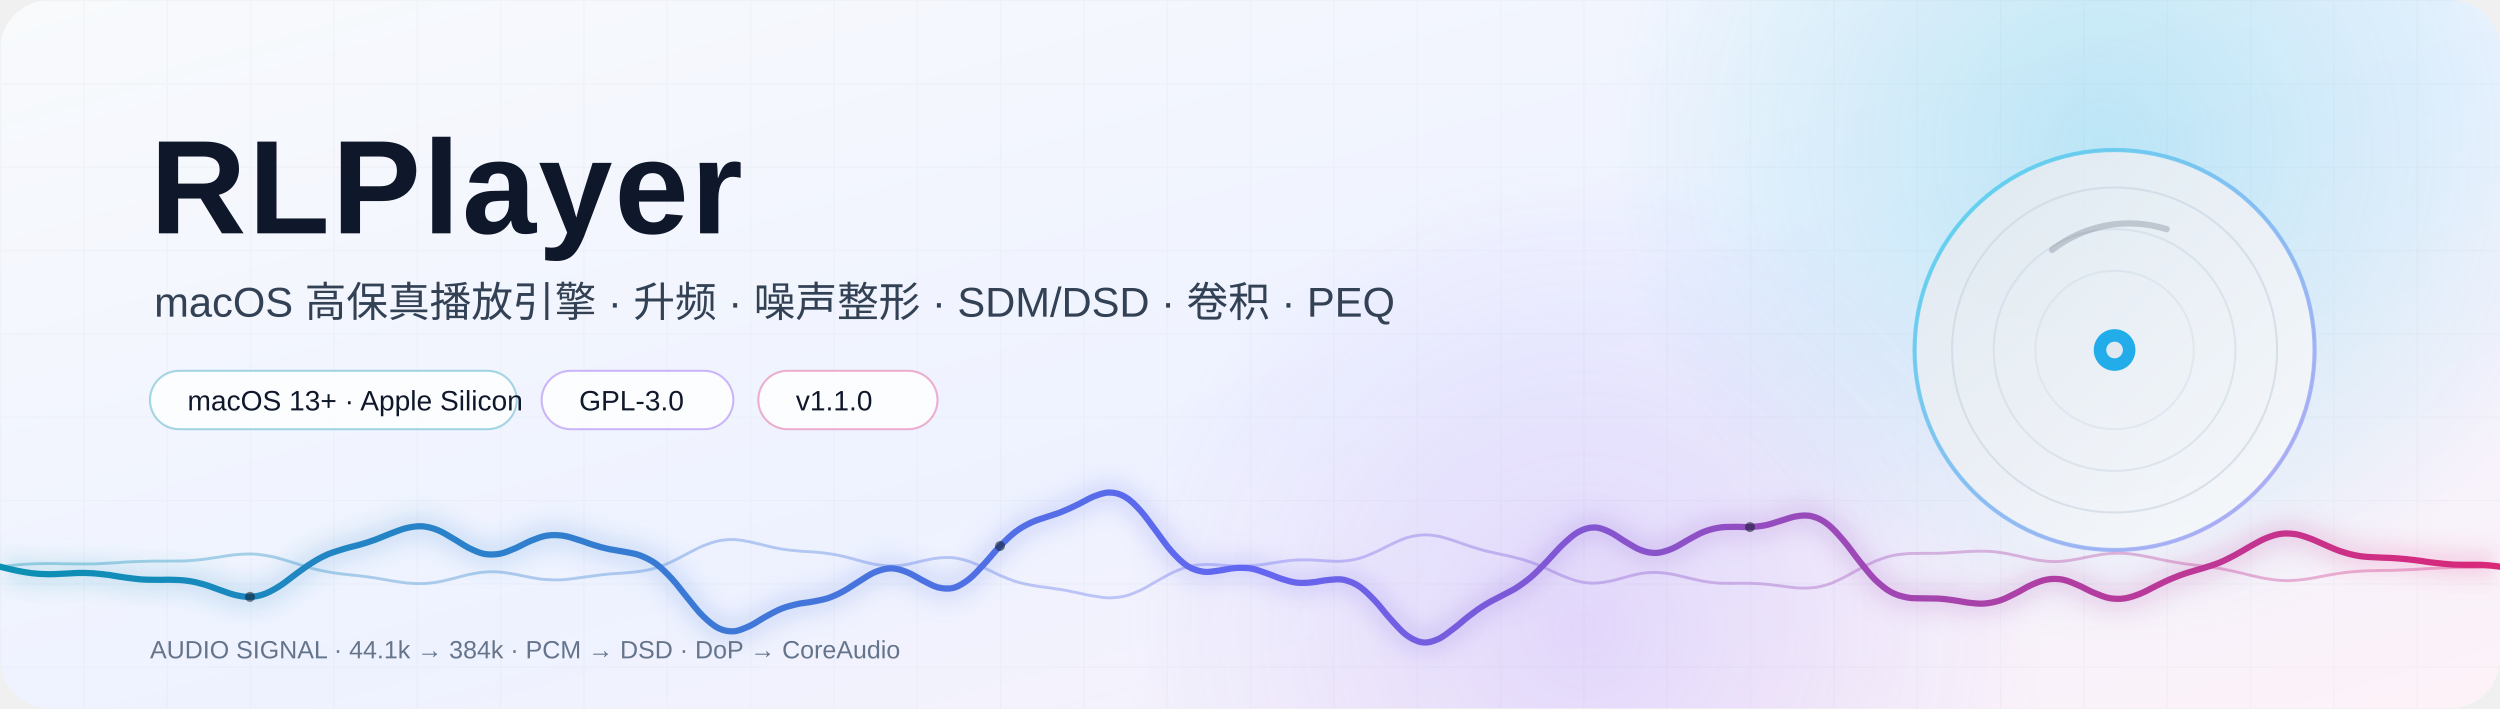
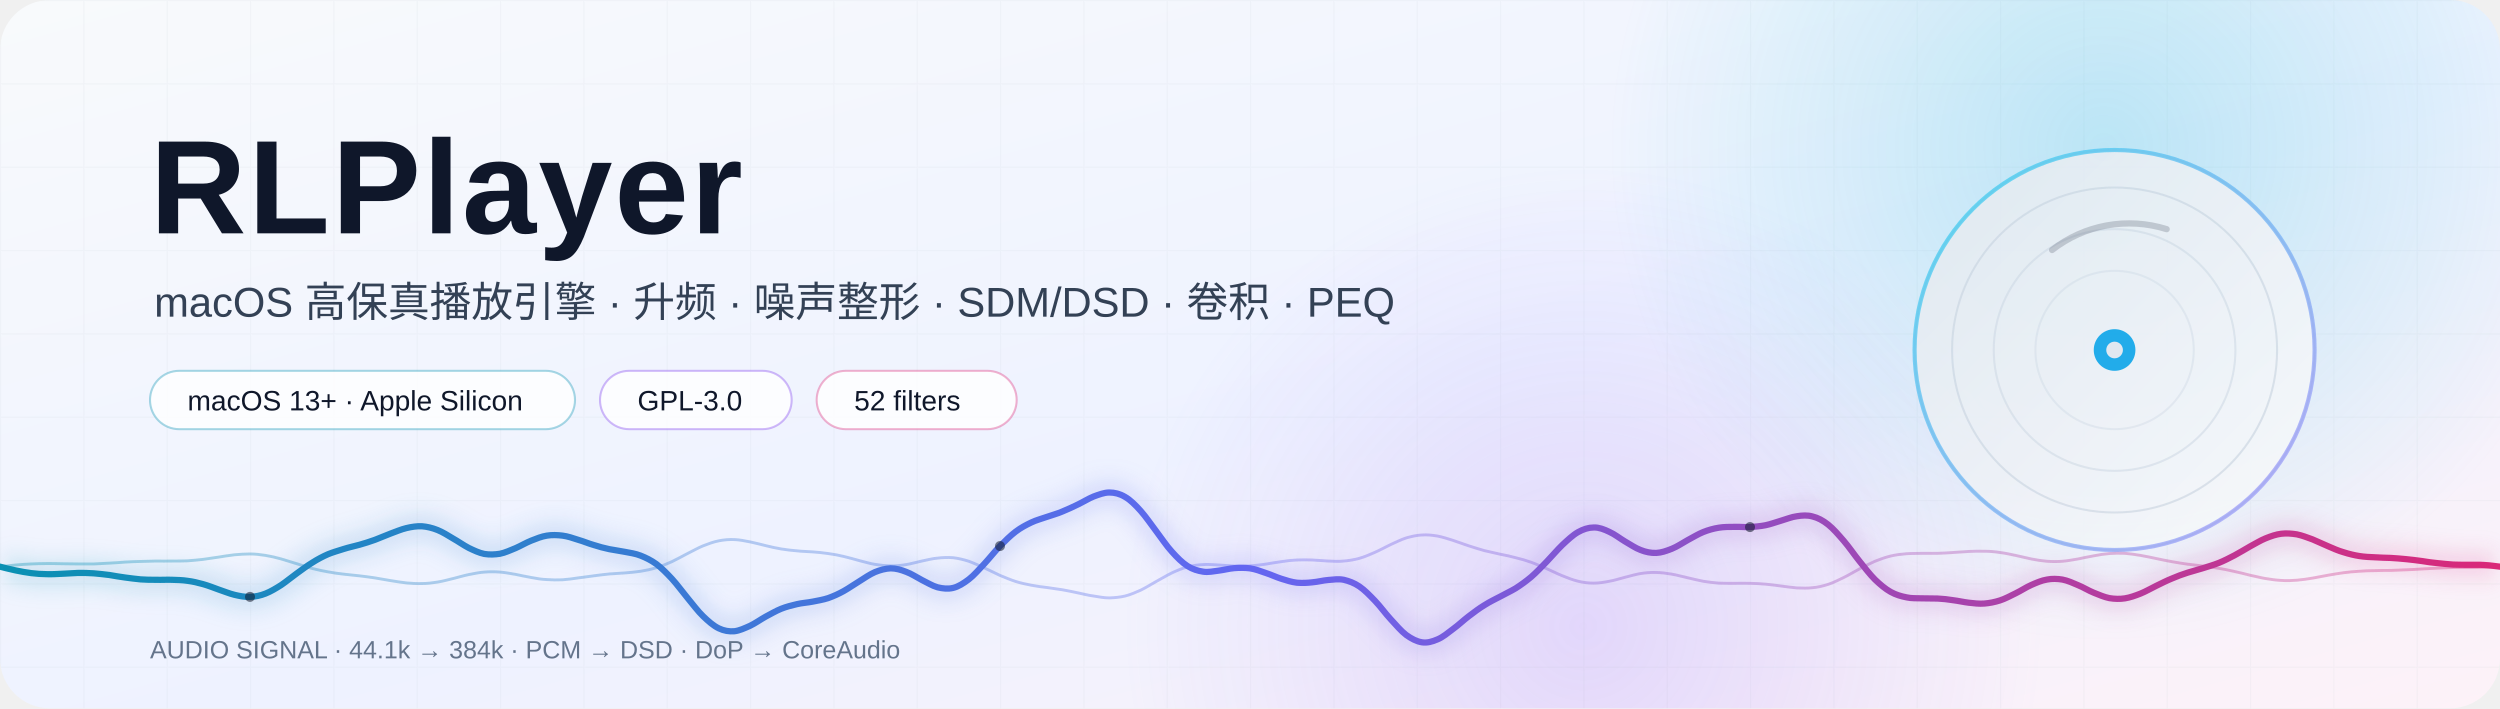
<svg xmlns="http://www.w3.org/2000/svg" width="1200" height="340" viewBox="0 0 1200 340" role="img" aria-labelledby="t d">
  <defs>
    <linearGradient id="bg" x1="0" y1="0" x2="1" y2="1">
      <stop offset="0" stop-color="#f8fafc" />
      <stop offset="0.55" stop-color="#eef2ff" />
      <stop offset="1" stop-color="#fdf2f8" />
    </linearGradient>
    <radialGradient id="glowA" cx="0.5" cy="0.5" r="0.5">
      <stop offset="0" stop-color="#06b6d4" stop-opacity="0.22" />
      <stop offset="1" stop-color="#06b6d4" stop-opacity="0" />
    </radialGradient>
    <radialGradient id="glowB" cx="0.5" cy="0.5" r="0.5">
      <stop offset="0" stop-color="#8b5cf6" stop-opacity="0.18" />
      <stop offset="1" stop-color="#8b5cf6" stop-opacity="0" />
    </radialGradient>
    <linearGradient id="wave" x1="0" y1="0" x2="1" y2="0">
      <stop offset="0" stop-color="#0891b2" />
      <stop offset="0.5" stop-color="#6366f1" />
      <stop offset="1" stop-color="#db2777" />
    </linearGradient>
    <linearGradient id="disc" x1="0" y1="0" x2="1" y2="1">
      <stop offset="0" stop-color="#e2e8f0" />
      <stop offset="1" stop-color="#f8fafc" />
    </linearGradient>
    <linearGradient id="ring" x1="0" y1="0" x2="1" y2="1">
      <stop offset="0" stop-color="#22d3ee" />
      <stop offset="1" stop-color="#a78bfa" />
    </linearGradient>
    <filter id="soft" x="-20%" y="-80%" width="140%" height="260%">
      <feGaussianBlur stdDeviation="6" />
    </filter>
    <pattern id="grid" width="40" height="40" patternUnits="userSpaceOnUse">
      <path d="M 40 0 L 0 0 0 40" fill="none" stroke="#94a3b8" stroke-opacity="0.07" stroke-width="1" />
    </pattern>
    <clipPath id="round">
      <rect x="0" y="0" width="1200" height="340" rx="24" />
    </clipPath>
  </defs>
  <g clip-path="url(#round)">
    <rect width="1200" height="340" fill="url(#bg)" />
    <rect width="1200" height="340" fill="url(#grid)" />
    <circle cx="1010" cy="70" r="240" fill="url(#glowA)" />
    <circle cx="760" cy="300" r="220" fill="url(#glowB)" />
    <g opacity="0.9">
      <circle cx="1015" cy="168" r="96" fill="url(#disc)" stroke="#cbd5e1" stroke-width="1" />
      <circle cx="1015" cy="168" r="96" fill="none" stroke="url(#ring)" stroke-width="2" opacity="0.75" />
      <circle cx="1015" cy="168" r="78" fill="none" stroke="#cbd5e1" stroke-width="1" opacity="0.7" />
      <circle cx="1015" cy="168" r="58" fill="none" stroke="#cbd5e1" stroke-width="1" opacity="0.55" />
      <circle cx="1015" cy="168" r="38" fill="none" stroke="#cbd5e1" stroke-width="1" opacity="0.4" />
      <circle cx="1015" cy="168" r="10" fill="#0ea5e9" />
      <circle cx="1015" cy="168" r="4" fill="#e2e8f0" />
      <path d="M 985 120 A 60 60 0 0 1 1040 110" fill="none" stroke="#0f172a" stroke-opacity="0.2" stroke-width="3" stroke-linecap="round" />
    </g>
    <text x="72" y="112" font-family="-apple-system, BlinkMacSystemFont, 'SF Pro Display', 'Helvetica Neue', Arial, sans-serif" font-size="64" font-weight="700" fill="#0f172a" letter-spacing="1">RLPlayer</text>
    <text x="74" y="152" font-family="-apple-system, BlinkMacSystemFont, 'PingFang SC', 'Hiragino Sans GB', Arial, sans-serif" font-size="20" fill="#334155">macOS 高保真播放引擎 · 升频 · 噪声整形 · SDM/DSD · 卷积 · PEQ</text>
    <g font-family="-apple-system, BlinkMacSystemFont, 'PingFang SC', Arial, sans-serif" font-size="13.5" fill="#0f172a">
-       <rect x="72" y="178" rx="14" width="176" height="28" fill="#ffffff" fill-opacity="0.8" stroke="#0891b2" stroke-opacity="0.35" />
+       <rect x="72" y="178" rx="14" width="204" height="28" fill="#ffffff" fill-opacity="0.8" stroke="#0891b2" stroke-opacity="0.35" />
      <text x="90" y="197">macOS 13+ · Apple Silicon</text>
-       <rect x="260" y="178" rx="14" width="92" height="28" fill="#ffffff" fill-opacity="0.8" stroke="#7c3aed" stroke-opacity="0.35" />
-       <text x="278" y="197">GPL-3.0</text>
-       <rect x="364" y="178" rx="14" width="86" height="28" fill="#ffffff" fill-opacity="0.8" stroke="#db2777" stroke-opacity="0.35" />
-       <text x="382" y="197">v1.1.0</text>
+       <rect x="288" y="178" rx="14" width="92" height="28" fill="#ffffff" fill-opacity="0.8" stroke="#7c3aed" stroke-opacity="0.35" />
+       <text x="306" y="197">GPL-3.0</text>
+       <rect x="392" y="178" rx="14" width="96" height="28" fill="#ffffff" fill-opacity="0.8" stroke="#db2777" stroke-opacity="0.35" />
+       <text x="410" y="197">52 filters</text>
    </g>
    <g opacity="0.35">
      <path d="M 0.0 272.0 C 1.2 271.9, 5.0 271.5, 7.5 271.2 C 10.0 271.0, 12.5 270.8, 15.0 270.7 C 17.5 270.6, 20.0 270.5, 22.5 270.5 C 25.0 270.5, 27.5 270.5, 30.0 270.6 C 32.5 270.6, 35.0 270.7, 37.5 270.7 C 40.0 270.7, 42.5 270.7, 45.0 270.7 C 47.5 270.6, 50.0 270.4, 52.5 270.3 C 55.0 270.2, 57.5 270.0, 60.0 269.8 C 62.5 269.7, 65.0 269.5, 67.5 269.5 C 70.0 269.4, 72.5 269.4, 75.0 269.3 C 77.5 269.3, 80.0 269.4, 82.5 269.3 C 85.0 269.3, 87.5 269.3, 90.0 269.2 C 92.5 269.0, 95.0 268.8, 97.5 268.5 C 100.0 268.2, 102.5 267.7, 105.0 267.4 C 107.5 267.0, 110.0 266.6, 112.5 266.3 C 115.0 266.1, 117.5 265.9, 120.0 265.9 C 122.5 265.9, 125.0 266.2, 127.5 266.6 C 130.0 267.0, 132.5 267.6, 135.0 268.3 C 137.5 269.0, 140.0 269.9, 142.5 270.6 C 145.0 271.4, 147.5 272.2, 150.0 272.9 C 152.5 273.5, 155.0 274.1, 157.5 274.5 C 160.0 275.0, 162.5 275.3, 165.0 275.6 C 167.5 275.9, 170.0 276.1, 172.5 276.4 C 175.0 276.7, 177.5 277.0, 180.0 277.4 C 182.5 277.8, 185.0 278.3, 187.5 278.7 C 190.0 279.1, 192.5 279.5, 195.0 279.8 C 197.5 280.0, 200.0 280.2, 202.5 280.1 C 205.0 280.1, 207.5 279.8, 210.0 279.4 C 212.5 279.0, 215.0 278.3, 217.5 277.7 C 220.0 277.1, 222.5 276.3, 225.0 275.8 C 227.5 275.3, 230.0 274.8, 232.5 274.6 C 235.0 274.4, 237.5 274.4, 240.0 274.6 C 242.5 274.8, 245.0 275.3, 247.5 275.7 C 250.0 276.2, 252.5 276.8, 255.0 277.2 C 257.5 277.7, 260.0 278.1, 262.5 278.2 C 265.0 278.4, 267.5 278.4, 270.0 278.3 C 272.5 278.1, 275.0 277.8, 277.5 277.4 C 280.0 277.1, 282.5 276.7, 285.0 276.4 C 287.5 276.0, 290.0 275.8, 292.5 275.5 C 295.0 275.3, 297.5 275.2, 300.0 275.0 C 302.5 274.8, 305.0 274.6, 307.5 274.2 C 310.0 273.8, 312.5 273.3, 315.0 272.5 C 317.5 271.8, 320.0 270.7, 322.5 269.6 C 325.0 268.4, 327.5 267.0, 330.0 265.7 C 332.5 264.5, 335.0 263.0, 337.5 262.0 C 340.0 261.0, 342.5 260.1, 345.0 259.6 C 347.5 259.1, 350.0 258.9, 352.5 259.0 C 355.0 259.1, 357.5 259.6, 360.0 260.1 C 362.5 260.6, 365.0 261.3, 367.5 261.9 C 370.0 262.5, 372.5 263.1, 375.0 263.5 C 377.5 263.9, 380.0 264.2, 382.5 264.4 C 385.0 264.7, 387.5 264.7, 390.0 264.9 C 392.5 265.1, 395.0 265.3, 397.5 265.7 C 400.0 266.0, 402.5 266.5, 405.0 267.1 C 407.5 267.7, 410.0 268.4, 412.5 269.1 C 415.0 269.7, 417.5 270.5, 420.0 270.9 C 422.5 271.3, 425.0 271.6, 427.5 271.6 C 430.0 271.7, 432.5 271.4, 435.0 271.0 C 437.5 270.6, 440.0 269.8, 442.5 269.3 C 445.0 268.8, 447.5 268.1, 450.0 267.9 C 452.5 267.6, 455.0 267.5, 457.5 267.7 C 460.0 268.0, 462.5 268.6, 465.0 269.4 C 467.5 270.3, 470.0 271.5, 472.5 272.6 C 475.0 273.7, 477.5 275.1, 480.0 276.2 C 482.5 277.2, 485.0 278.3, 487.5 279.1 C 490.0 279.9, 492.5 280.4, 495.0 280.9 C 497.5 281.4, 500.0 281.7, 502.5 282.0 C 505.0 282.4, 507.5 282.7, 510.0 283.1 C 512.5 283.5, 515.0 284.1, 517.5 284.6 C 520.0 285.1, 522.5 285.8, 525.0 286.1 C 527.5 286.5, 530.0 287.0, 532.5 287.0 C 535.0 286.9, 537.5 286.7, 540.0 286.1 C 542.5 285.5, 545.0 284.4, 547.5 283.3 C 550.0 282.1, 552.5 280.5, 555.0 279.1 C 557.5 277.8, 560.0 276.2, 562.5 275.0 C 565.0 273.8, 567.5 272.8, 570.0 272.1 C 572.5 271.5, 575.0 271.1, 577.5 271.0 C 580.0 270.8, 582.5 271.1, 585.0 271.2 C 587.5 271.3, 590.0 271.6, 592.5 271.7 C 595.0 271.8, 597.5 271.8, 600.0 271.6 C 602.5 271.5, 605.0 271.1, 607.5 270.8 C 610.0 270.4, 612.5 269.9, 615.0 269.6 C 617.5 269.2, 620.0 268.9, 622.5 268.8 C 625.0 268.7, 627.5 268.7, 630.0 268.8 C 632.5 268.9, 635.0 269.2, 637.5 269.3 C 640.0 269.4, 642.5 269.6, 645.0 269.3 C 647.5 269.1, 650.0 268.7, 652.5 268.0 C 655.0 267.3, 657.5 266.2, 660.0 265.1 C 662.5 264.0, 665.0 262.6, 667.5 261.4 C 670.0 260.3, 672.5 259.0, 675.0 258.2 C 677.5 257.5, 680.0 256.9, 682.5 256.8 C 685.0 256.6, 687.5 256.9, 690.0 257.3 C 692.5 257.8, 695.0 258.6, 697.5 259.4 C 700.0 260.2, 702.5 261.2, 705.0 262.0 C 707.5 262.8, 710.0 263.6, 712.5 264.3 C 715.0 264.9, 717.5 265.4, 720.0 266.0 C 722.5 266.5, 725.0 267.0, 727.5 267.7 C 730.0 268.3, 732.5 269.0, 735.0 269.9 C 737.5 270.8, 740.0 272.0, 742.5 273.0 C 745.0 274.1, 747.5 275.4, 750.0 276.4 C 752.5 277.4, 755.0 278.4, 757.5 279.0 C 760.0 279.6, 762.5 279.9, 765.0 279.9 C 767.5 279.9, 770.0 279.5, 772.5 279.0 C 775.0 278.6, 777.5 277.7, 780.0 277.1 C 782.5 276.5, 785.0 275.7, 787.5 275.3 C 790.0 274.9, 792.5 274.7, 795.0 274.8 C 797.5 274.8, 800.0 275.2, 802.5 275.6 C 805.0 276.0, 807.5 276.8, 810.0 277.3 C 812.5 277.9, 815.0 278.5, 817.5 279.0 C 820.0 279.4, 822.5 279.7, 825.0 279.9 C 827.5 280.0, 830.0 280.0, 832.5 280.0 C 835.0 280.0, 837.5 279.9, 840.0 280.0 C 842.5 280.0, 845.0 280.2, 847.5 280.4 C 850.0 280.6, 852.5 281.0, 855.0 281.3 C 857.5 281.6, 860.0 282.0, 862.5 282.2 C 865.0 282.3, 867.5 282.4, 870.0 282.1 C 872.5 281.9, 875.0 281.3, 877.5 280.5 C 880.0 279.7, 882.5 278.4, 885.0 277.2 C 887.5 276.0, 890.0 274.4, 892.5 273.1 C 895.0 271.8, 897.5 270.5, 900.0 269.4 C 902.5 268.4, 905.0 267.5, 907.5 266.9 C 910.0 266.3, 912.5 266.0, 915.0 265.8 C 917.5 265.6, 920.0 265.7, 922.5 265.6 C 925.0 265.6, 927.5 265.6, 930.0 265.6 C 932.5 265.5, 935.0 265.4, 937.5 265.2 C 940.0 265.1, 942.5 264.8, 945.0 264.7 C 947.5 264.6, 950.0 264.5, 952.5 264.6 C 955.0 264.6, 957.5 264.8, 960.0 265.2 C 962.5 265.5, 965.0 266.1, 967.5 266.6 C 970.0 267.1, 972.5 267.8, 975.0 268.3 C 977.5 268.8, 980.0 269.2, 982.5 269.4 C 985.0 269.6, 987.5 269.6, 990.0 269.4 C 992.5 269.2, 995.0 268.7, 997.5 268.3 C 1000.0 267.8, 1002.5 267.2, 1005.0 266.8 C 1007.5 266.3, 1010.0 265.9, 1012.5 265.7 C 1015.0 265.5, 1017.5 265.5, 1020.0 265.6 C 1022.5 265.8, 1025.0 266.2, 1027.5 266.6 C 1030.0 267.0, 1032.5 267.6, 1035.0 268.1 C 1037.5 268.6, 1040.0 269.2, 1042.5 269.6 C 1045.0 270.1, 1047.5 270.4, 1050.0 270.8 C 1052.5 271.1, 1055.0 271.4, 1057.5 271.7 C 1060.0 272.0, 1062.5 272.3, 1065.0 272.8 C 1067.5 273.2, 1070.0 273.7, 1072.5 274.3 C 1075.0 274.8, 1077.5 275.5, 1080.0 276.1 C 1082.5 276.6, 1085.0 277.3, 1087.5 277.7 C 1090.0 278.1, 1092.5 278.5, 1095.0 278.6 C 1097.5 278.8, 1100.0 278.7, 1102.5 278.5 C 1105.0 278.3, 1107.5 277.9, 1110.0 277.5 C 1112.5 277.1, 1115.0 276.5, 1117.5 276.1 C 1120.0 275.7, 1122.5 275.2, 1125.0 274.9 C 1127.5 274.6, 1130.0 274.3, 1132.5 274.2 C 1135.0 274.0, 1137.5 273.9, 1140.0 273.9 C 1142.5 273.8, 1145.0 273.8, 1147.5 273.8 C 1150.0 273.7, 1152.5 273.6, 1155.0 273.5 C 1157.5 273.4, 1160.0 273.3, 1162.5 273.1 C 1165.0 273.0, 1167.5 272.8, 1170.0 272.7 C 1172.5 272.6, 1175.0 272.5, 1177.5 272.4 C 1180.0 272.4, 1182.5 272.4, 1185.0 272.4 C 1187.5 272.4, 1190.0 272.4, 1192.5 272.3 C 1195.0 272.3, 1198.8 272.1, 1200.0 272.0" fill="none" stroke="url(#wave)" stroke-width="1.4" stroke-linejoin="round" />
    </g>
    <path d="M 0.0 272.0 C 1.2 272.3, 5.0 273.3, 7.5 273.8 C 10.0 274.3, 12.5 274.8, 15.0 275.1 C 17.5 275.4, 20.0 275.6, 22.5 275.6 C 25.0 275.7, 27.5 275.5, 30.0 275.4 C 32.5 275.3, 35.0 275.1, 37.5 275.0 C 40.0 275.0, 42.5 275.0, 45.0 275.2 C 47.5 275.4, 50.0 275.7, 52.5 276.0 C 55.0 276.4, 57.5 276.9, 60.0 277.2 C 62.5 277.5, 65.0 277.9, 67.5 278.1 C 70.0 278.3, 72.5 278.3, 75.0 278.3 C 77.5 278.4, 80.0 278.2, 82.5 278.3 C 85.0 278.4, 87.5 278.4, 90.0 278.8 C 92.5 279.1, 95.0 279.7, 97.5 280.4 C 100.0 281.1, 102.5 282.1, 105.0 283.0 C 107.5 283.8, 110.0 284.9, 112.5 285.5 C 115.0 286.1, 117.5 286.6, 120.0 286.5 C 122.5 286.4, 125.0 285.9, 127.5 284.9 C 130.0 283.9, 132.5 282.4, 135.0 280.8 C 137.5 279.1, 140.0 277.0, 142.5 275.2 C 145.0 273.4, 147.5 271.5, 150.0 270.0 C 152.5 268.4, 155.0 267.1, 157.5 266.0 C 160.0 265.0, 162.5 264.3, 165.0 263.5 C 167.5 262.7, 170.0 262.2, 172.5 261.5 C 175.0 260.8, 177.5 260.0, 180.0 259.1 C 182.5 258.2, 185.0 257.0, 187.5 256.1 C 190.0 255.2, 192.5 254.1, 195.0 253.5 C 197.5 252.9, 200.0 252.5, 202.5 252.6 C 205.0 252.8, 207.5 253.4, 210.0 254.4 C 212.5 255.4, 215.0 257.0, 217.5 258.5 C 220.0 259.9, 222.5 261.7, 225.0 263.0 C 227.5 264.2, 230.0 265.4, 232.5 265.9 C 235.0 266.3, 237.5 266.2, 240.0 265.8 C 242.5 265.3, 245.0 264.1, 247.5 263.1 C 250.0 262.0, 252.5 260.5, 255.0 259.5 C 257.5 258.5, 260.0 257.5, 262.5 257.1 C 265.0 256.7, 267.5 256.8, 270.0 257.1 C 272.5 257.4, 275.0 258.3, 277.5 259.1 C 280.0 259.8, 282.5 260.9, 285.0 261.6 C 287.5 262.4, 290.0 263.1, 292.5 263.6 C 295.0 264.1, 297.5 264.4, 300.0 264.9 C 302.5 265.4, 305.0 265.7, 307.5 266.7 C 310.0 267.7, 312.5 268.9, 315.0 270.7 C 317.5 272.6, 320.0 275.1, 322.5 277.8 C 325.0 280.5, 327.5 284.0, 330.0 287.0 C 332.5 290.0, 335.0 293.4, 337.5 295.8 C 340.0 298.2, 342.5 300.4, 345.0 301.6 C 347.5 302.8, 350.0 303.2, 352.5 303.0 C 355.0 302.7, 357.5 301.5, 360.0 300.4 C 362.5 299.2, 365.0 297.4, 367.5 296.0 C 370.0 294.7, 372.5 293.2, 375.0 292.2 C 377.5 291.2, 380.0 290.6, 382.5 290.0 C 385.0 289.4, 387.5 289.3, 390.0 288.8 C 392.5 288.3, 395.0 287.9, 397.5 287.1 C 400.0 286.2, 402.5 285.1, 405.0 283.7 C 407.5 282.3, 410.0 280.5, 412.5 279.0 C 415.0 277.4, 417.5 275.7, 420.0 274.6 C 422.5 273.6, 425.0 272.9, 427.5 272.8 C 430.0 272.8, 432.5 273.5, 435.0 274.5 C 437.5 275.4, 440.0 277.1, 442.5 278.4 C 445.0 279.6, 447.5 281.2, 450.0 281.9 C 452.5 282.5, 455.0 282.8, 457.5 282.2 C 460.0 281.6, 462.5 280.0, 465.0 278.1 C 467.5 276.2, 470.0 273.2, 472.5 270.6 C 475.0 267.9, 477.5 264.7, 480.0 262.1 C 482.5 259.6, 485.0 257.1, 487.5 255.2 C 490.0 253.3, 492.5 252.0, 495.0 250.8 C 497.5 249.6, 500.0 249.0, 502.5 248.1 C 505.0 247.2, 507.5 246.6, 510.0 245.5 C 512.5 244.5, 515.0 243.3, 517.5 242.1 C 520.0 240.9, 522.5 239.3, 525.0 238.3 C 527.5 237.4, 530.0 236.4, 532.5 236.4 C 535.0 236.4, 537.5 237.0, 540.0 238.5 C 542.5 239.9, 545.0 242.4, 547.5 245.2 C 550.0 248.0, 552.5 251.7, 555.0 255.0 C 557.5 258.3, 560.0 262.1, 562.5 264.8 C 565.0 267.6, 567.5 270.1, 570.0 271.7 C 572.5 273.3, 575.0 274.0, 577.5 274.4 C 580.0 274.8, 582.5 274.2, 585.0 273.9 C 587.5 273.6, 590.0 272.9, 592.5 272.7 C 595.0 272.5, 597.5 272.5, 600.0 272.8 C 602.5 273.2, 605.0 274.1, 607.5 275.0 C 610.0 275.8, 612.5 277.0, 615.0 277.8 C 617.5 278.6, 620.0 279.4, 622.5 279.7 C 625.0 279.9, 627.5 279.8, 630.0 279.5 C 632.5 279.3, 635.0 278.6, 637.5 278.4 C 640.0 278.2, 642.5 277.8, 645.0 278.3 C 647.5 278.9, 650.0 279.8, 652.5 281.5 C 655.0 283.2, 657.5 285.8, 660.0 288.4 C 662.5 291.0, 665.0 294.5, 667.5 297.2 C 670.0 299.9, 672.5 302.9, 675.0 304.8 C 677.5 306.6, 680.0 307.9, 682.5 308.3 C 685.0 308.7, 687.5 308.0, 690.0 306.9 C 692.5 305.9, 695.0 303.8, 697.5 301.9 C 700.0 300.1, 702.5 297.7, 705.0 295.8 C 707.5 293.9, 710.0 292.0, 712.5 290.5 C 715.0 288.9, 717.5 287.7, 720.0 286.4 C 722.5 285.0, 725.0 283.9, 727.5 282.4 C 730.0 280.8, 732.5 279.0, 735.0 276.9 C 737.5 274.7, 740.0 272.1, 742.5 269.5 C 745.0 266.9, 747.5 263.9, 750.0 261.5 C 752.5 259.2, 755.0 256.8, 757.5 255.4 C 760.0 254.0, 762.5 253.2, 765.0 253.2 C 767.5 253.1, 770.0 254.1, 772.5 255.3 C 775.0 256.4, 777.5 258.4, 780.0 259.9 C 782.5 261.3, 785.0 263.1, 787.5 264.0 C 790.0 265.0, 792.5 265.5, 795.0 265.4 C 797.5 265.3, 800.0 264.4, 802.5 263.4 C 805.0 262.4, 807.5 260.7, 810.0 259.3 C 812.5 258.0, 815.0 256.4, 817.5 255.4 C 820.0 254.4, 822.5 253.7, 825.0 253.3 C 827.5 252.9, 830.0 252.9, 832.5 252.9 C 835.0 252.8, 837.5 253.1, 840.0 253.0 C 842.5 252.8, 845.0 252.6, 847.5 252.1 C 850.0 251.6, 852.5 250.6, 855.0 249.9 C 857.5 249.2, 860.0 248.1, 862.5 247.8 C 865.0 247.4, 867.5 247.2, 870.0 247.9 C 872.5 248.5, 875.0 249.8, 877.5 251.8 C 880.0 253.8, 882.5 256.7, 885.0 259.6 C 887.5 262.5, 890.0 266.2, 892.5 269.3 C 895.0 272.4, 897.5 275.7, 900.0 278.2 C 902.5 280.6, 905.0 282.7, 907.5 284.1 C 910.0 285.5, 912.5 286.2, 915.0 286.7 C 917.5 287.3, 920.0 287.1, 922.5 287.2 C 925.0 287.3, 927.5 287.2, 930.0 287.3 C 932.5 287.4, 935.0 287.7, 937.5 288.1 C 940.0 288.4, 942.5 289.0, 945.0 289.3 C 947.5 289.6, 950.0 289.9, 952.5 289.7 C 955.0 289.5, 957.5 289.0, 960.0 288.2 C 962.5 287.4, 965.0 286.0, 967.5 284.8 C 970.0 283.6, 972.5 281.9, 975.0 280.8 C 977.5 279.7, 980.0 278.6, 982.5 278.2 C 985.0 277.7, 987.5 277.8, 990.0 278.2 C 992.5 278.7, 995.0 279.8, 997.5 280.9 C 1000.0 281.9, 1002.5 283.5, 1005.0 284.5 C 1007.5 285.5, 1010.0 286.6, 1012.5 287.1 C 1015.0 287.5, 1017.5 287.6, 1020.0 287.2 C 1022.5 286.8, 1025.0 285.9, 1027.5 284.9 C 1030.0 283.9, 1032.5 282.4, 1035.0 281.2 C 1037.5 280.0, 1040.0 278.7, 1042.5 277.7 C 1045.0 276.6, 1047.5 275.7, 1050.0 274.9 C 1052.5 274.1, 1055.0 273.5, 1057.5 272.7 C 1060.0 271.9, 1062.5 271.2, 1065.0 270.2 C 1067.5 269.2, 1070.0 267.9, 1072.5 266.6 C 1075.0 265.3, 1077.5 263.7, 1080.0 262.3 C 1082.5 261.0, 1085.0 259.4, 1087.5 258.4 C 1090.0 257.4, 1092.5 256.5, 1095.0 256.2 C 1097.5 255.9, 1100.0 256.1, 1102.5 256.5 C 1105.0 257.0, 1107.5 258.0, 1110.0 258.9 C 1112.5 259.9, 1115.0 261.2, 1117.5 262.2 C 1120.0 263.3, 1122.5 264.4, 1125.0 265.1 C 1127.5 265.9, 1130.0 266.5, 1132.5 266.9 C 1135.0 267.3, 1137.5 267.4, 1140.0 267.5 C 1142.5 267.7, 1145.0 267.7, 1147.5 267.8 C 1150.0 268.0, 1152.5 268.1, 1155.0 268.4 C 1157.5 268.6, 1160.0 269.0, 1162.5 269.3 C 1165.0 269.7, 1167.5 270.1, 1170.0 270.3 C 1172.5 270.6, 1175.0 270.8, 1177.5 271.0 C 1180.0 271.1, 1182.5 271.1, 1185.0 271.1 C 1187.5 271.2, 1190.0 271.0, 1192.5 271.2 C 1195.0 271.3, 1198.8 271.9, 1200.0 272.0" fill="none" stroke="url(#wave)" stroke-width="3" stroke-linejoin="round" stroke-linecap="round" />
    <path d="M 0.0 272.0 C 1.2 272.3, 5.0 273.3, 7.5 273.8 C 10.0 274.3, 12.5 274.8, 15.0 275.1 C 17.5 275.4, 20.0 275.6, 22.5 275.6 C 25.0 275.7, 27.5 275.5, 30.0 275.4 C 32.5 275.3, 35.0 275.1, 37.5 275.0 C 40.0 275.0, 42.5 275.0, 45.0 275.2 C 47.5 275.4, 50.0 275.7, 52.5 276.0 C 55.0 276.4, 57.5 276.9, 60.0 277.2 C 62.5 277.5, 65.0 277.9, 67.5 278.1 C 70.0 278.3, 72.5 278.3, 75.0 278.3 C 77.5 278.4, 80.0 278.2, 82.5 278.3 C 85.0 278.4, 87.5 278.4, 90.0 278.8 C 92.5 279.1, 95.0 279.7, 97.5 280.4 C 100.0 281.1, 102.5 282.1, 105.0 283.0 C 107.5 283.8, 110.0 284.9, 112.5 285.5 C 115.0 286.1, 117.5 286.6, 120.0 286.5 C 122.5 286.4, 125.0 285.9, 127.5 284.9 C 130.0 283.9, 132.5 282.4, 135.0 280.8 C 137.5 279.1, 140.0 277.0, 142.5 275.2 C 145.0 273.4, 147.5 271.5, 150.0 270.0 C 152.5 268.4, 155.0 267.1, 157.5 266.0 C 160.0 265.0, 162.5 264.3, 165.0 263.5 C 167.5 262.7, 170.0 262.2, 172.5 261.5 C 175.0 260.8, 177.5 260.0, 180.0 259.1 C 182.5 258.2, 185.0 257.0, 187.5 256.1 C 190.0 255.2, 192.5 254.1, 195.0 253.5 C 197.5 252.9, 200.0 252.5, 202.5 252.6 C 205.0 252.8, 207.5 253.4, 210.0 254.4 C 212.5 255.4, 215.0 257.0, 217.5 258.5 C 220.0 259.9, 222.5 261.7, 225.0 263.0 C 227.5 264.2, 230.0 265.4, 232.5 265.9 C 235.0 266.3, 237.5 266.2, 240.0 265.8 C 242.5 265.3, 245.0 264.1, 247.5 263.1 C 250.0 262.0, 252.5 260.5, 255.0 259.5 C 257.5 258.5, 260.0 257.5, 262.5 257.1 C 265.0 256.7, 267.5 256.8, 270.0 257.1 C 272.5 257.4, 275.0 258.3, 277.5 259.1 C 280.0 259.8, 282.5 260.9, 285.0 261.6 C 287.5 262.4, 290.0 263.1, 292.5 263.6 C 295.0 264.1, 297.5 264.4, 300.0 264.9 C 302.5 265.4, 305.0 265.7, 307.5 266.7 C 310.0 267.7, 312.5 268.9, 315.0 270.7 C 317.5 272.6, 320.0 275.1, 322.5 277.8 C 325.0 280.5, 327.5 284.0, 330.0 287.0 C 332.5 290.0, 335.0 293.4, 337.5 295.8 C 340.0 298.2, 342.5 300.4, 345.0 301.6 C 347.5 302.8, 350.0 303.2, 352.5 303.0 C 355.0 302.7, 357.5 301.5, 360.0 300.4 C 362.5 299.2, 365.0 297.4, 367.5 296.0 C 370.0 294.7, 372.5 293.2, 375.0 292.2 C 377.5 291.2, 380.0 290.6, 382.5 290.0 C 385.0 289.4, 387.5 289.3, 390.0 288.8 C 392.5 288.3, 395.0 287.9, 397.5 287.1 C 400.0 286.2, 402.5 285.1, 405.0 283.7 C 407.5 282.3, 410.0 280.5, 412.5 279.0 C 415.0 277.4, 417.5 275.7, 420.0 274.6 C 422.5 273.6, 425.0 272.9, 427.5 272.8 C 430.0 272.8, 432.5 273.5, 435.0 274.5 C 437.5 275.4, 440.0 277.1, 442.5 278.4 C 445.0 279.6, 447.5 281.2, 450.0 281.9 C 452.5 282.5, 455.0 282.8, 457.5 282.2 C 460.0 281.6, 462.5 280.0, 465.0 278.1 C 467.5 276.2, 470.0 273.2, 472.5 270.6 C 475.0 267.9, 477.5 264.7, 480.0 262.1 C 482.5 259.6, 485.0 257.1, 487.5 255.2 C 490.0 253.3, 492.5 252.0, 495.0 250.8 C 497.5 249.6, 500.0 249.0, 502.5 248.1 C 505.0 247.2, 507.5 246.6, 510.0 245.5 C 512.5 244.5, 515.0 243.3, 517.5 242.1 C 520.0 240.9, 522.5 239.3, 525.0 238.3 C 527.5 237.4, 530.0 236.4, 532.5 236.4 C 535.0 236.4, 537.5 237.0, 540.0 238.5 C 542.5 239.9, 545.0 242.4, 547.5 245.2 C 550.0 248.0, 552.5 251.7, 555.0 255.0 C 557.5 258.3, 560.0 262.1, 562.5 264.8 C 565.0 267.6, 567.5 270.1, 570.0 271.7 C 572.5 273.3, 575.0 274.0, 577.5 274.4 C 580.0 274.8, 582.5 274.2, 585.0 273.9 C 587.5 273.6, 590.0 272.9, 592.5 272.7 C 595.0 272.5, 597.5 272.5, 600.0 272.8 C 602.5 273.2, 605.0 274.1, 607.5 275.0 C 610.0 275.8, 612.5 277.0, 615.0 277.8 C 617.5 278.6, 620.0 279.4, 622.5 279.7 C 625.0 279.9, 627.5 279.8, 630.0 279.5 C 632.5 279.3, 635.0 278.6, 637.5 278.4 C 640.0 278.2, 642.5 277.8, 645.0 278.3 C 647.5 278.9, 650.0 279.8, 652.5 281.5 C 655.0 283.2, 657.5 285.8, 660.0 288.4 C 662.5 291.0, 665.0 294.5, 667.5 297.2 C 670.0 299.9, 672.5 302.9, 675.0 304.8 C 677.5 306.6, 680.0 307.9, 682.5 308.3 C 685.0 308.7, 687.5 308.0, 690.0 306.9 C 692.5 305.9, 695.0 303.8, 697.5 301.9 C 700.0 300.1, 702.5 297.7, 705.0 295.8 C 707.5 293.9, 710.0 292.0, 712.5 290.5 C 715.0 288.9, 717.5 287.7, 720.0 286.4 C 722.5 285.0, 725.0 283.9, 727.5 282.4 C 730.0 280.8, 732.5 279.0, 735.0 276.9 C 737.5 274.7, 740.0 272.1, 742.5 269.5 C 745.0 266.9, 747.5 263.9, 750.0 261.5 C 752.5 259.2, 755.0 256.8, 757.5 255.4 C 760.0 254.0, 762.5 253.2, 765.0 253.2 C 767.5 253.1, 770.0 254.1, 772.5 255.3 C 775.0 256.4, 777.5 258.4, 780.0 259.9 C 782.5 261.3, 785.0 263.1, 787.5 264.0 C 790.0 265.0, 792.5 265.5, 795.0 265.4 C 797.5 265.3, 800.0 264.4, 802.5 263.4 C 805.0 262.4, 807.5 260.7, 810.0 259.3 C 812.5 258.0, 815.0 256.4, 817.5 255.4 C 820.0 254.4, 822.5 253.7, 825.0 253.3 C 827.5 252.9, 830.0 252.9, 832.5 252.9 C 835.0 252.8, 837.5 253.1, 840.0 253.0 C 842.5 252.8, 845.0 252.6, 847.5 252.1 C 850.0 251.6, 852.5 250.6, 855.0 249.9 C 857.5 249.2, 860.0 248.1, 862.5 247.8 C 865.0 247.4, 867.5 247.2, 870.0 247.9 C 872.5 248.5, 875.0 249.8, 877.5 251.8 C 880.0 253.8, 882.5 256.7, 885.0 259.6 C 887.5 262.5, 890.0 266.2, 892.5 269.3 C 895.0 272.4, 897.5 275.7, 900.0 278.2 C 902.5 280.6, 905.0 282.7, 907.5 284.1 C 910.0 285.5, 912.5 286.2, 915.0 286.7 C 917.5 287.3, 920.0 287.1, 922.5 287.2 C 925.0 287.3, 927.5 287.2, 930.0 287.3 C 932.5 287.4, 935.0 287.7, 937.5 288.1 C 940.0 288.4, 942.5 289.0, 945.0 289.3 C 947.5 289.6, 950.0 289.9, 952.5 289.7 C 955.0 289.5, 957.5 289.0, 960.0 288.2 C 962.5 287.4, 965.0 286.0, 967.5 284.8 C 970.0 283.6, 972.5 281.9, 975.0 280.8 C 977.5 279.7, 980.0 278.6, 982.5 278.2 C 985.0 277.7, 987.5 277.8, 990.0 278.2 C 992.5 278.7, 995.0 279.8, 997.5 280.9 C 1000.0 281.9, 1002.5 283.5, 1005.0 284.5 C 1007.5 285.5, 1010.0 286.6, 1012.5 287.1 C 1015.0 287.5, 1017.5 287.6, 1020.0 287.2 C 1022.5 286.8, 1025.0 285.9, 1027.5 284.9 C 1030.0 283.9, 1032.5 282.4, 1035.0 281.2 C 1037.5 280.0, 1040.0 278.7, 1042.5 277.7 C 1045.0 276.6, 1047.5 275.7, 1050.0 274.9 C 1052.5 274.1, 1055.0 273.5, 1057.5 272.7 C 1060.0 271.9, 1062.5 271.2, 1065.0 270.2 C 1067.5 269.2, 1070.0 267.9, 1072.5 266.6 C 1075.0 265.3, 1077.5 263.7, 1080.0 262.3 C 1082.5 261.0, 1085.0 259.4, 1087.5 258.4 C 1090.0 257.4, 1092.5 256.5, 1095.0 256.2 C 1097.5 255.9, 1100.0 256.1, 1102.5 256.5 C 1105.0 257.0, 1107.5 258.0, 1110.0 258.9 C 1112.5 259.9, 1115.0 261.2, 1117.5 262.2 C 1120.0 263.3, 1122.5 264.4, 1125.0 265.1 C 1127.5 265.9, 1130.0 266.5, 1132.5 266.9 C 1135.0 267.3, 1137.5 267.4, 1140.0 267.5 C 1142.5 267.7, 1145.0 267.7, 1147.5 267.8 C 1150.0 268.0, 1152.5 268.1, 1155.0 268.4 C 1157.5 268.6, 1160.0 269.0, 1162.5 269.3 C 1165.0 269.7, 1167.5 270.1, 1170.0 270.3 C 1172.5 270.6, 1175.0 270.8, 1177.5 271.0 C 1180.0 271.1, 1182.5 271.1, 1185.0 271.1 C 1187.5 271.2, 1190.0 271.0, 1192.5 271.2 C 1195.0 271.3, 1198.8 271.9, 1200.0 272.0" fill="none" stroke="url(#wave)" stroke-width="8" opacity="0.25" filter="url(#soft)" />
    <g fill="#0f172a" opacity="0.55">
      <circle cx="120" cy="286.5" r="2.4" />
      <circle cx="480" cy="262.1" r="2.4" />
      <circle cx="840" cy="253.0" r="2.4" />
    </g>
    <text x="72" y="316" font-family="-apple-system, BlinkMacSystemFont, 'PingFang SC', Arial, sans-serif" font-size="12" fill="#64748b">AUDIO SIGNAL · 44.1k → 384k · PCM → DSD · DoP → CoreAudio</text>
  </g>
</svg>
